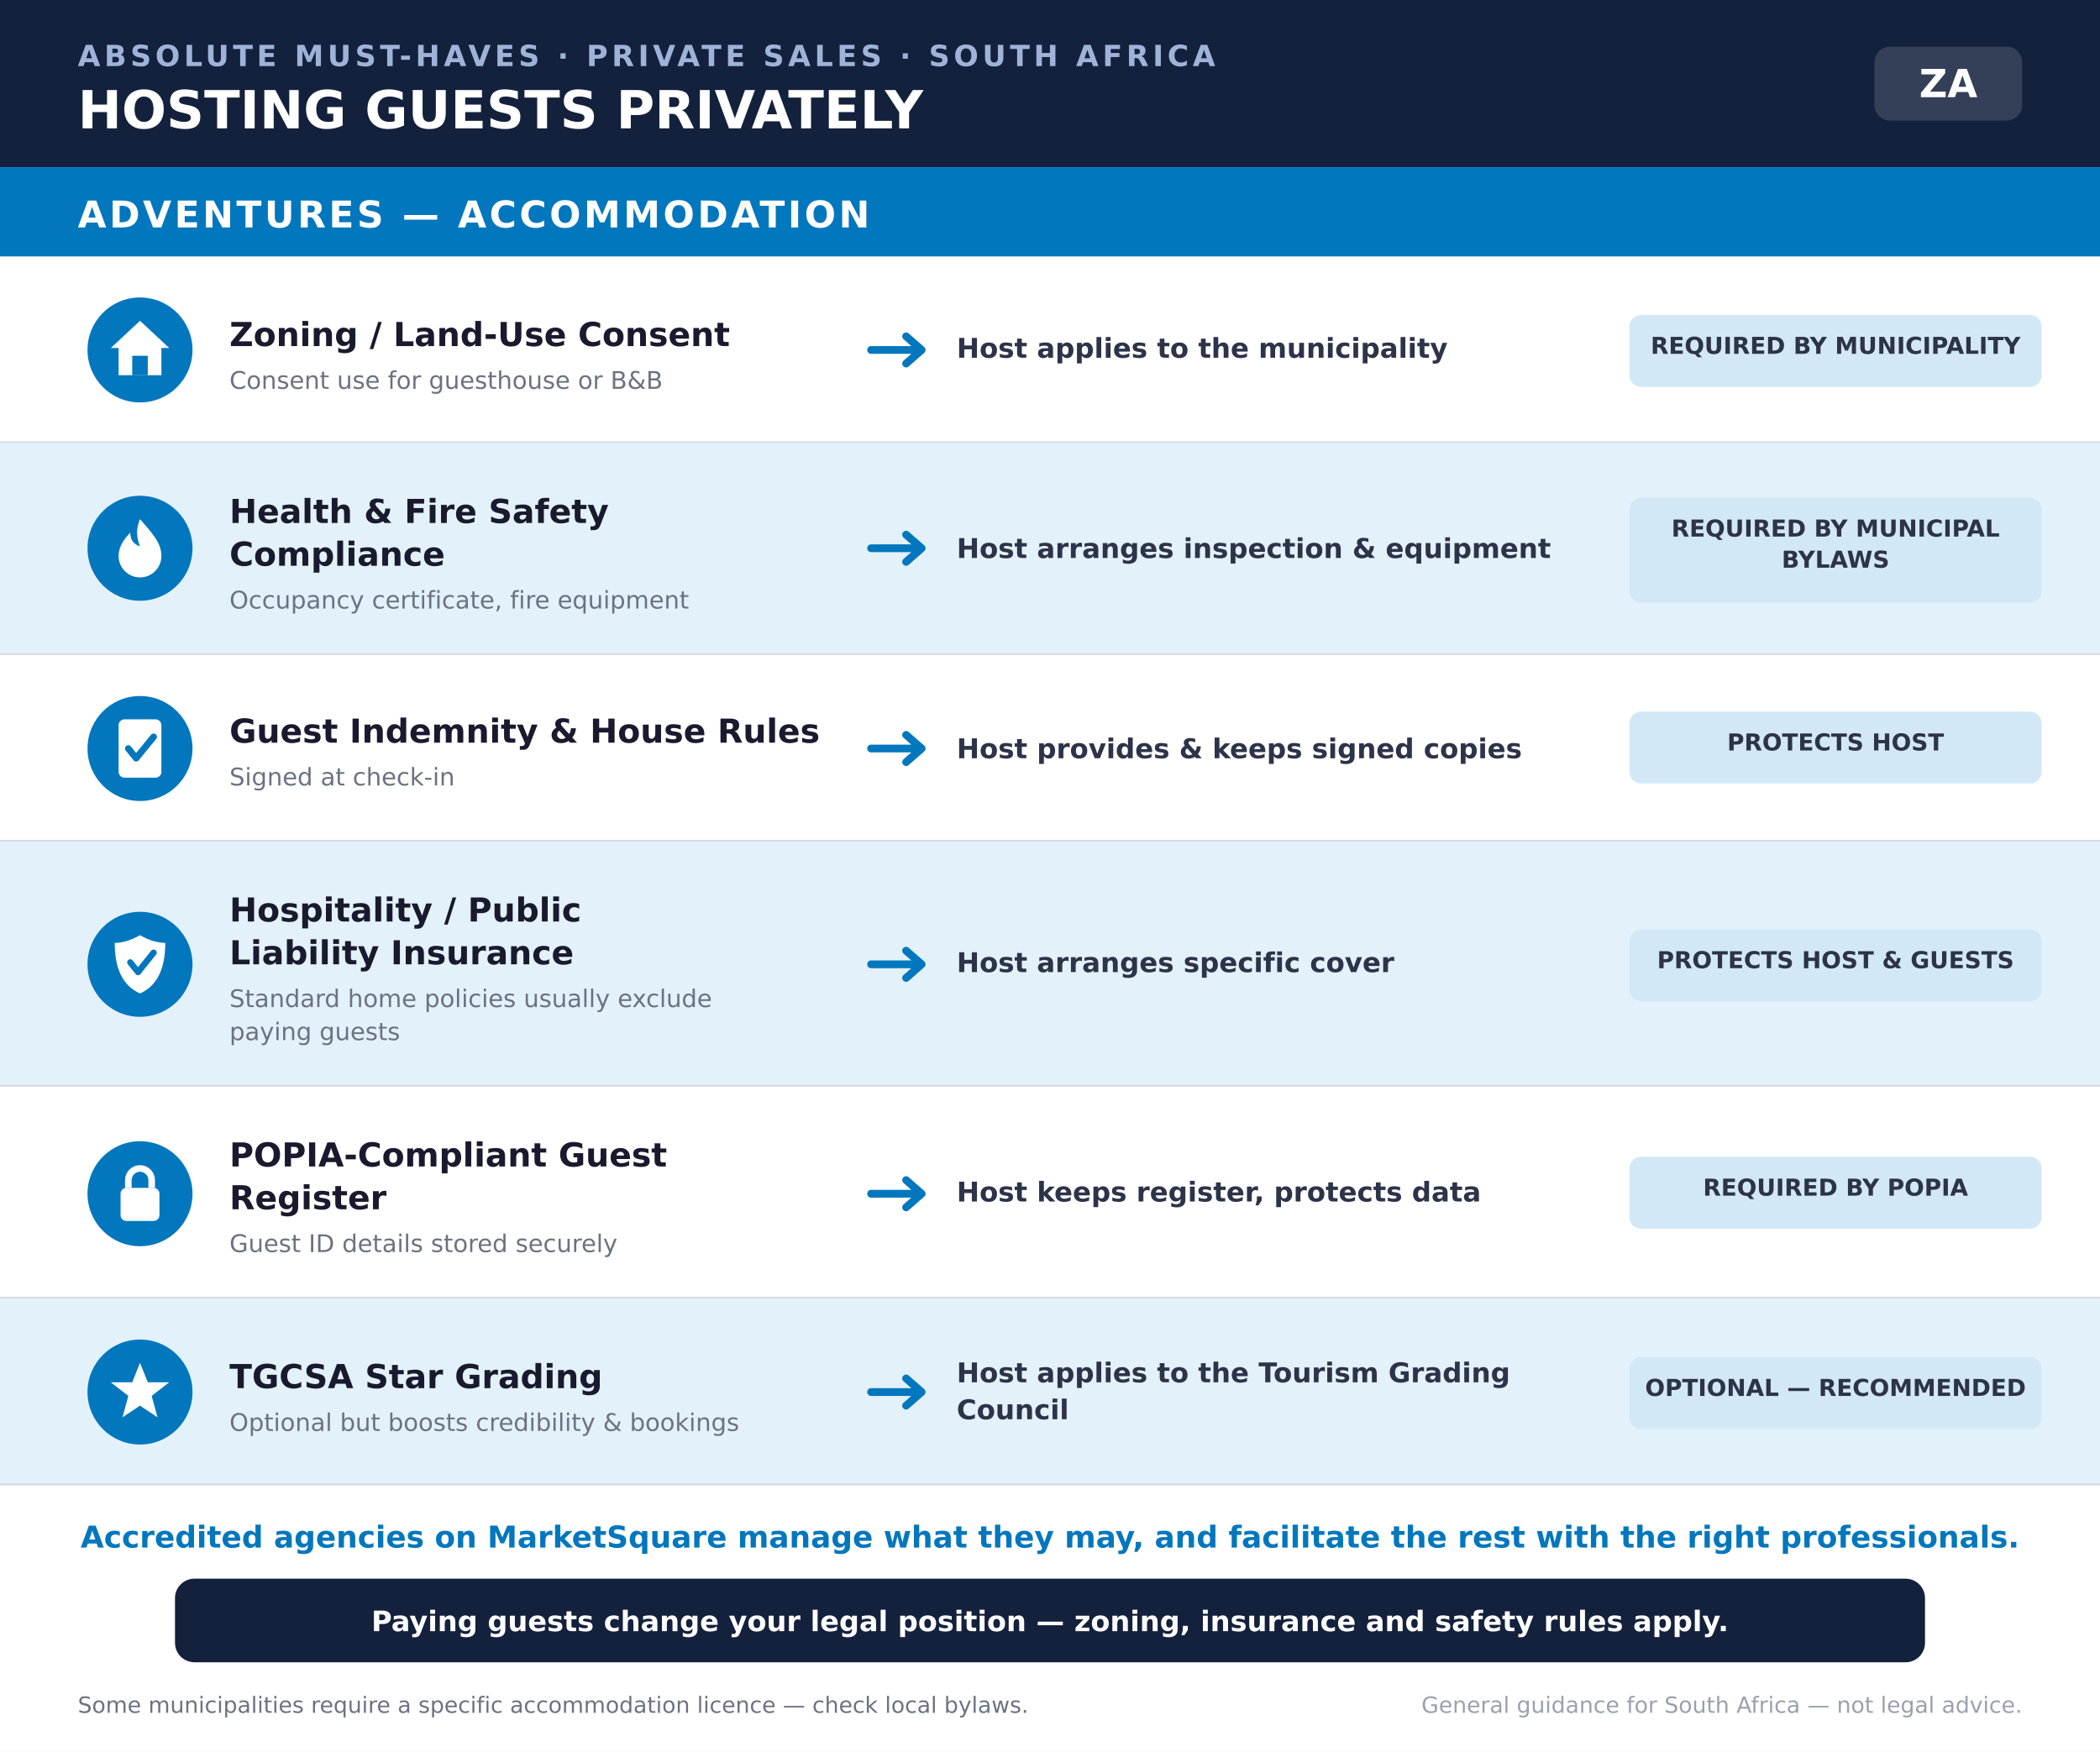
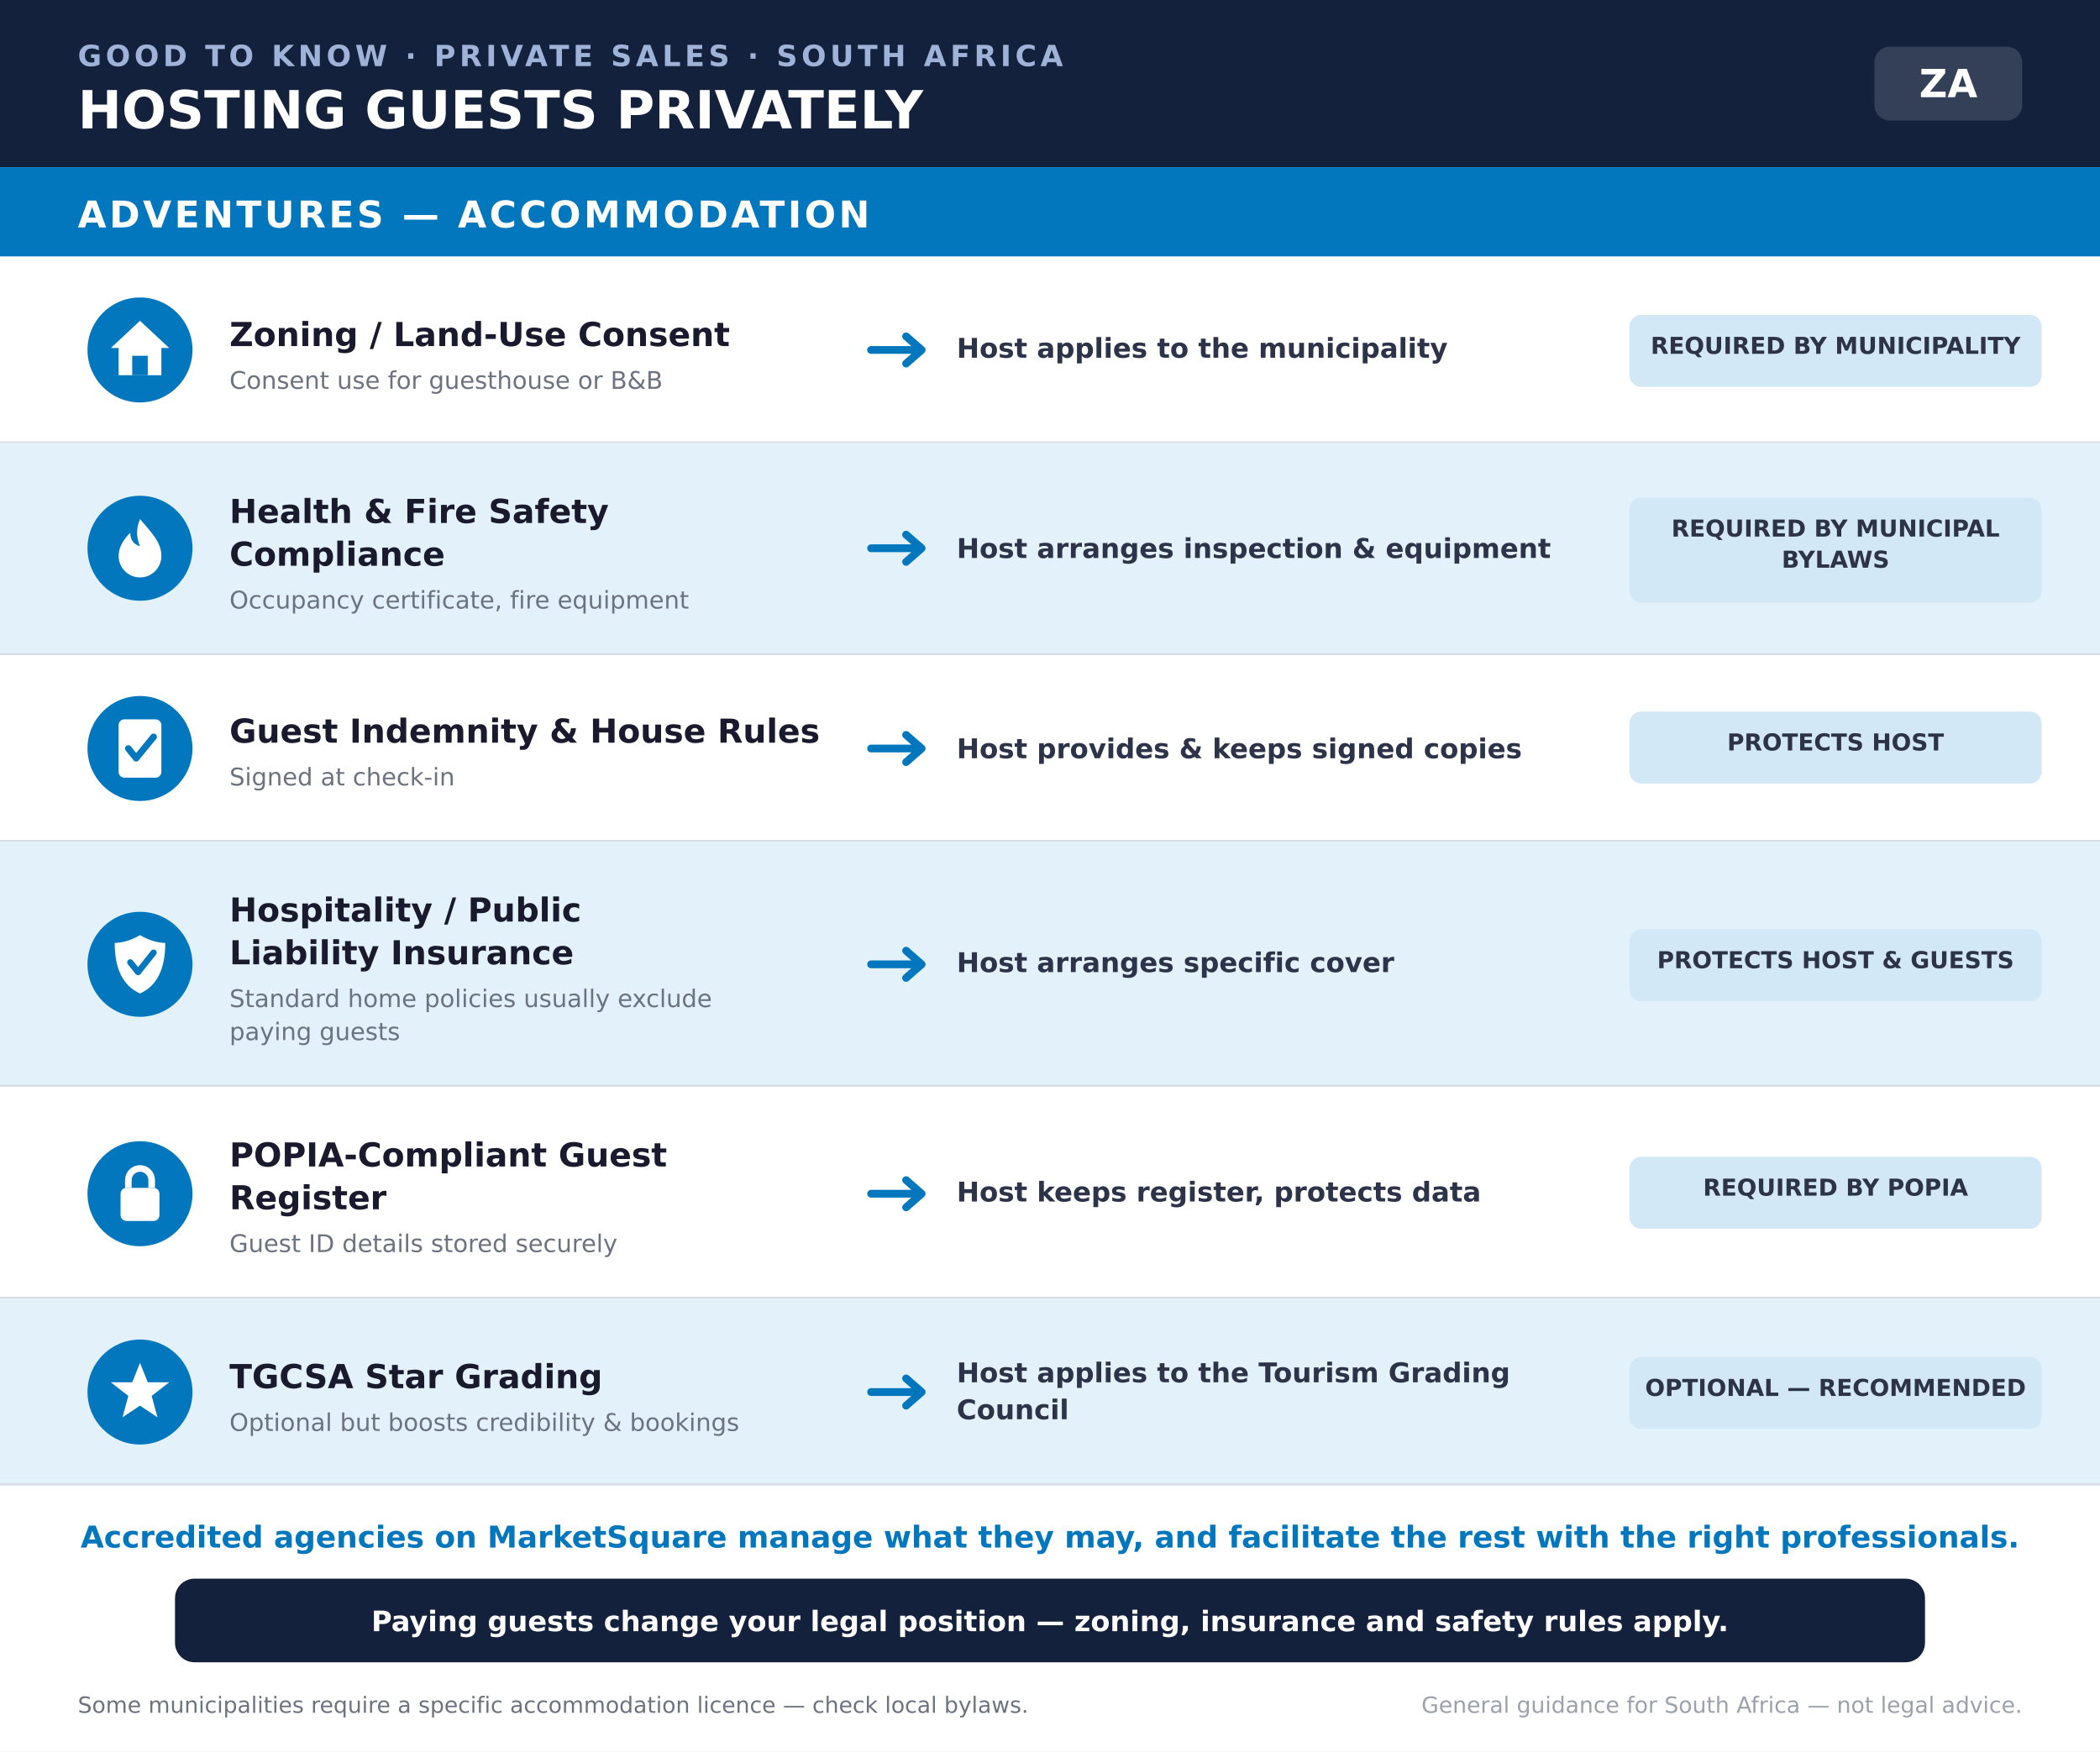
<svg xmlns="http://www.w3.org/2000/svg" width="1080" height="901" viewBox="0 0 1080 901">
  <rect width="1080" height="901" fill="#ffffff" />
  <rect x="0" y="0" width="1080" height="86" fill="#14213d" />
-   <text x="40" y="34" font-family="DejaVu Sans" font-size="15" font-weight="bold" fill="#9fb3d9" letter-spacing="2">ABSOLUTE MUST-HAVES · PRIVATE SALES · SOUTH AFRICA</text>
+   <text x="40" y="34" font-family="DejaVu Sans" font-size="15" font-weight="bold" fill="#9fb3d9" letter-spacing="2">GOOD TO KNOW · PRIVATE SALES · SOUTH AFRICA</text>
  <text x="40" y="66" font-family="DejaVu Sans" font-size="27" font-weight="bold" fill="#ffffff">HOSTING GUESTS PRIVATELY</text>
  <rect x="964" y="24" width="76" height="38" rx="8" fill="#ffffff" opacity="0.14" />
  <text x="1002" y="50" font-family="DejaVu Sans" font-size="20" font-weight="bold" fill="#ffffff" text-anchor="middle">ZA</text>
  <rect x="0" y="86" width="1080" height="46" fill="#0277bd" />
  <text x="40" y="117" font-family="DejaVu Sans" font-size="19" font-weight="bold" fill="#ffffff" letter-spacing="1.5">ADVENTURES — ACCOMMODATION</text>
  <rect x="0" y="132" width="1080" height="96" fill="#ffffff" />
  <circle cx="72" cy="180" r="27" fill="#0277bd" />
  <g transform="translate(72,180)">
    <path d="M 0,-15 L 15,-1 L 11,-1 L 11,13 L -11,13 L -11,-1 L -15,-1 Z" fill="#fff" />
    <rect x="-4" y="3" width="8" height="10" fill="#0277bd" />
  </g>
  <text x="118" y="178" font-family="DejaVu Sans" font-size="17" font-weight="bold" fill="#1a1a2e">Zoning / Land-Use Consent</text>
  <text x="118" y="200" font-family="DejaVu Sans" font-size="12.5" fill="#6b7280">Consent use for guesthouse or B&amp;B</text>
  <path d="M 448,180 h 26 m -8,-7 l 8,7 l -8,7" stroke="#0277bd" stroke-width="4" fill="none" stroke-linecap="round" stroke-linejoin="round" />
  <text x="492" y="184" font-family="DejaVu Sans" font-size="14" font-weight="bold" fill="#2d3348">Host applies to the municipality</text>
  <rect x="838" y="162" width="212" height="37" rx="6" fill="#d2e8f6" />
  <text x="944" y="182" font-family="DejaVu Sans" font-size="12" font-weight="bold" fill="#2d3348" text-anchor="middle">REQUIRED BY MUNICIPALITY</text>
  <rect x="0" y="227" width="1080" height="1" fill="#d8dbe4" />
  <rect x="0" y="228" width="1080" height="109" fill="#e3f1fa" />
  <circle cx="72" cy="282" r="27" fill="#0277bd" />
  <g transform="translate(72,282)">
    <path d="M 0,-15 C 6,-8 11,-3 11,4 A 11 11 0 0 1 -11,4 C -11,-1 -8,-5 -5,-8 C -5,-4 -3,-2 0,-1 C -2,-6 -2,-10 0,-15 Z" fill="#fff" />
  </g>
  <text x="118" y="269" font-family="DejaVu Sans" font-size="17" font-weight="bold" fill="#1a1a2e">Health &amp; Fire Safety</text>
  <text x="118" y="291" font-family="DejaVu Sans" font-size="17" font-weight="bold" fill="#1a1a2e">Compliance</text>
  <text x="118" y="313" font-family="DejaVu Sans" font-size="12.5" fill="#6b7280">Occupancy certificate, fire equipment</text>
  <path d="M 448,282 h 26 m -8,-7 l 8,7 l -8,7" stroke="#0277bd" stroke-width="4" fill="none" stroke-linecap="round" stroke-linejoin="round" />
  <text x="492" y="287" font-family="DejaVu Sans" font-size="14" font-weight="bold" fill="#2d3348">Host arranges inspection &amp; equipment</text>
  <rect x="838" y="256" width="212" height="54" rx="6" fill="#d2e8f6" />
  <text x="944" y="276" font-family="DejaVu Sans" font-size="12" font-weight="bold" fill="#2d3348" text-anchor="middle">REQUIRED BY MUNICIPAL</text>
  <text x="944" y="292" font-family="DejaVu Sans" font-size="12" font-weight="bold" fill="#2d3348" text-anchor="middle">BYLAWS</text>
  <rect x="0" y="336" width="1080" height="1" fill="#d8dbe4" />
  <rect x="0" y="337" width="1080" height="96" fill="#ffffff" />
  <circle cx="72" cy="385" r="27" fill="#0277bd" />
  <g transform="translate(72,385)">
    <rect x="-11" y="-15" width="22" height="30" rx="3" fill="#fff" />
    <path d="M -6,0 L -2,5 L 7,-6" fill="none" stroke="#0277bd" stroke-width="3.4" stroke-linecap="round" stroke-linejoin="round" />
  </g>
  <text x="118" y="382" font-family="DejaVu Sans" font-size="17" font-weight="bold" fill="#1a1a2e">Guest Indemnity &amp; House Rules</text>
  <text x="118" y="404" font-family="DejaVu Sans" font-size="12.5" fill="#6b7280">Signed at check-in</text>
  <path d="M 448,385 h 26 m -8,-7 l 8,7 l -8,7" stroke="#0277bd" stroke-width="4" fill="none" stroke-linecap="round" stroke-linejoin="round" />
  <text x="492" y="390" font-family="DejaVu Sans" font-size="14" font-weight="bold" fill="#2d3348">Host provides &amp; keeps signed copies</text>
  <rect x="838" y="366" width="212" height="37" rx="6" fill="#d2e8f6" />
  <text x="944" y="386" font-family="DejaVu Sans" font-size="12" font-weight="bold" fill="#2d3348" text-anchor="middle">PROTECTS HOST</text>
  <rect x="0" y="432" width="1080" height="1" fill="#d8dbe4" />
  <rect x="0" y="433" width="1080" height="126" fill="#e3f1fa" />
  <circle cx="72" cy="496" r="27" fill="#0277bd" />
  <g transform="translate(72,496)">
    <path d="M 0,-15 C 5,-12 10,-11 13,-11 C 13,2 9,11 0,15 C -9,11 -13,2 -13,-11 C -10,-11 -5,-12 0,-15 Z" fill="#fff" />
    <path d="M -5,-1 L -1,4 L 7,-6" fill="none" stroke="#0277bd" stroke-width="3.2" stroke-linecap="round" stroke-linejoin="round" />
  </g>
  <text x="118" y="474" font-family="DejaVu Sans" font-size="17" font-weight="bold" fill="#1a1a2e">Hospitality / Public</text>
  <text x="118" y="496" font-family="DejaVu Sans" font-size="17" font-weight="bold" fill="#1a1a2e">Liability Insurance</text>
  <text x="118" y="518" font-family="DejaVu Sans" font-size="12.5" fill="#6b7280">Standard home policies usually exclude</text>
  <text x="118" y="535" font-family="DejaVu Sans" font-size="12.5" fill="#6b7280">paying guests</text>
  <path d="M 448,496 h 26 m -8,-7 l 8,7 l -8,7" stroke="#0277bd" stroke-width="4" fill="none" stroke-linecap="round" stroke-linejoin="round" />
  <text x="492" y="500" font-family="DejaVu Sans" font-size="14" font-weight="bold" fill="#2d3348">Host arranges specific cover</text>
  <rect x="838" y="478" width="212" height="37" rx="6" fill="#d2e8f6" />
  <text x="944" y="498" font-family="DejaVu Sans" font-size="12" font-weight="bold" fill="#2d3348" text-anchor="middle">PROTECTS HOST &amp; GUESTS</text>
  <rect x="0" y="558" width="1080" height="1" fill="#d8dbe4" />
  <rect x="0" y="559" width="1080" height="109" fill="#ffffff" />
  <circle cx="72" cy="614" r="27" fill="#0277bd" />
  <g transform="translate(72,614)">
    <rect x="-10" y="-3" width="20" height="17" rx="3" fill="#fff" />
    <path d="M -6,-3 v-4 a 6 6 0 0 1 12 0 v 4" fill="none" stroke="#fff" stroke-width="3.4" />
  </g>
  <text x="118" y="600" font-family="DejaVu Sans" font-size="17" font-weight="bold" fill="#1a1a2e">POPIA-Compliant Guest</text>
  <text x="118" y="622" font-family="DejaVu Sans" font-size="17" font-weight="bold" fill="#1a1a2e">Register</text>
  <text x="118" y="644" font-family="DejaVu Sans" font-size="12.5" fill="#6b7280">Guest ID details stored securely</text>
  <path d="M 448,614 h 26 m -8,-7 l 8,7 l -8,7" stroke="#0277bd" stroke-width="4" fill="none" stroke-linecap="round" stroke-linejoin="round" />
  <text x="492" y="618" font-family="DejaVu Sans" font-size="14" font-weight="bold" fill="#2d3348">Host keeps register, protects data</text>
  <rect x="838" y="595" width="212" height="37" rx="6" fill="#d2e8f6" />
  <text x="944" y="615" font-family="DejaVu Sans" font-size="12" font-weight="bold" fill="#2d3348" text-anchor="middle">REQUIRED BY POPIA</text>
  <rect x="0" y="667" width="1080" height="1" fill="#d8dbe4" />
  <rect x="0" y="668" width="1080" height="96" fill="#e3f1fa" />
  <circle cx="72" cy="716" r="27" fill="#0277bd" />
  <g transform="translate(72,716)">
    <path d="M 0,-15 L 4,-5 L 15,-5 L 6,2 L 9,13 L 0,7 L -9,13 L -6,2 L -15,-5 L -4,-5 Z" fill="#fff" />
  </g>
  <text x="118" y="714" font-family="DejaVu Sans" font-size="17" font-weight="bold" fill="#1a1a2e">TGCSA Star Grading</text>
  <text x="118" y="736" font-family="DejaVu Sans" font-size="12.5" fill="#6b7280">Optional but boosts credibility &amp; bookings</text>
  <path d="M 448,716 h 26 m -8,-7 l 8,7 l -8,7" stroke="#0277bd" stroke-width="4" fill="none" stroke-linecap="round" stroke-linejoin="round" />
  <text x="492" y="711" font-family="DejaVu Sans" font-size="14" font-weight="bold" fill="#2d3348">Host applies to the Tourism Grading</text>
  <text x="492" y="730" font-family="DejaVu Sans" font-size="14" font-weight="bold" fill="#2d3348">Council</text>
  <rect x="838" y="698" width="212" height="37" rx="6" fill="#d2e8f6" />
  <text x="944" y="718" font-family="DejaVu Sans" font-size="12" font-weight="bold" fill="#2d3348" text-anchor="middle">OPTIONAL — RECOMMENDED</text>
  <rect x="0" y="763" width="1080" height="1" fill="#d8dbe4" />
  <text x="540.0" y="796" font-family="DejaVu Sans" font-size="15.5" font-weight="bold" fill="#0277bd" text-anchor="middle">Accredited agencies on MarketSquare manage what they may, and facilitate the rest with the right professionals.</text>
  <rect x="90" y="812" width="900" height="43" rx="10" fill="#14213d" />
  <text x="540.0" y="839" font-family="DejaVu Sans" font-size="14.5" font-weight="bold" fill="#ffffff" text-anchor="middle">Paying guests change your legal position — zoning, insurance and safety rules apply.</text>
  <text x="40" y="881" font-family="DejaVu Sans" font-size="11.5" fill="#6b7280">Some municipalities require a specific accommodation licence — check local bylaws.</text>
  <text x="1040" y="881" font-family="DejaVu Sans" font-size="11.5" fill="#9aa1ad" text-anchor="end">General guidance for South Africa — not legal advice.</text>
</svg>
